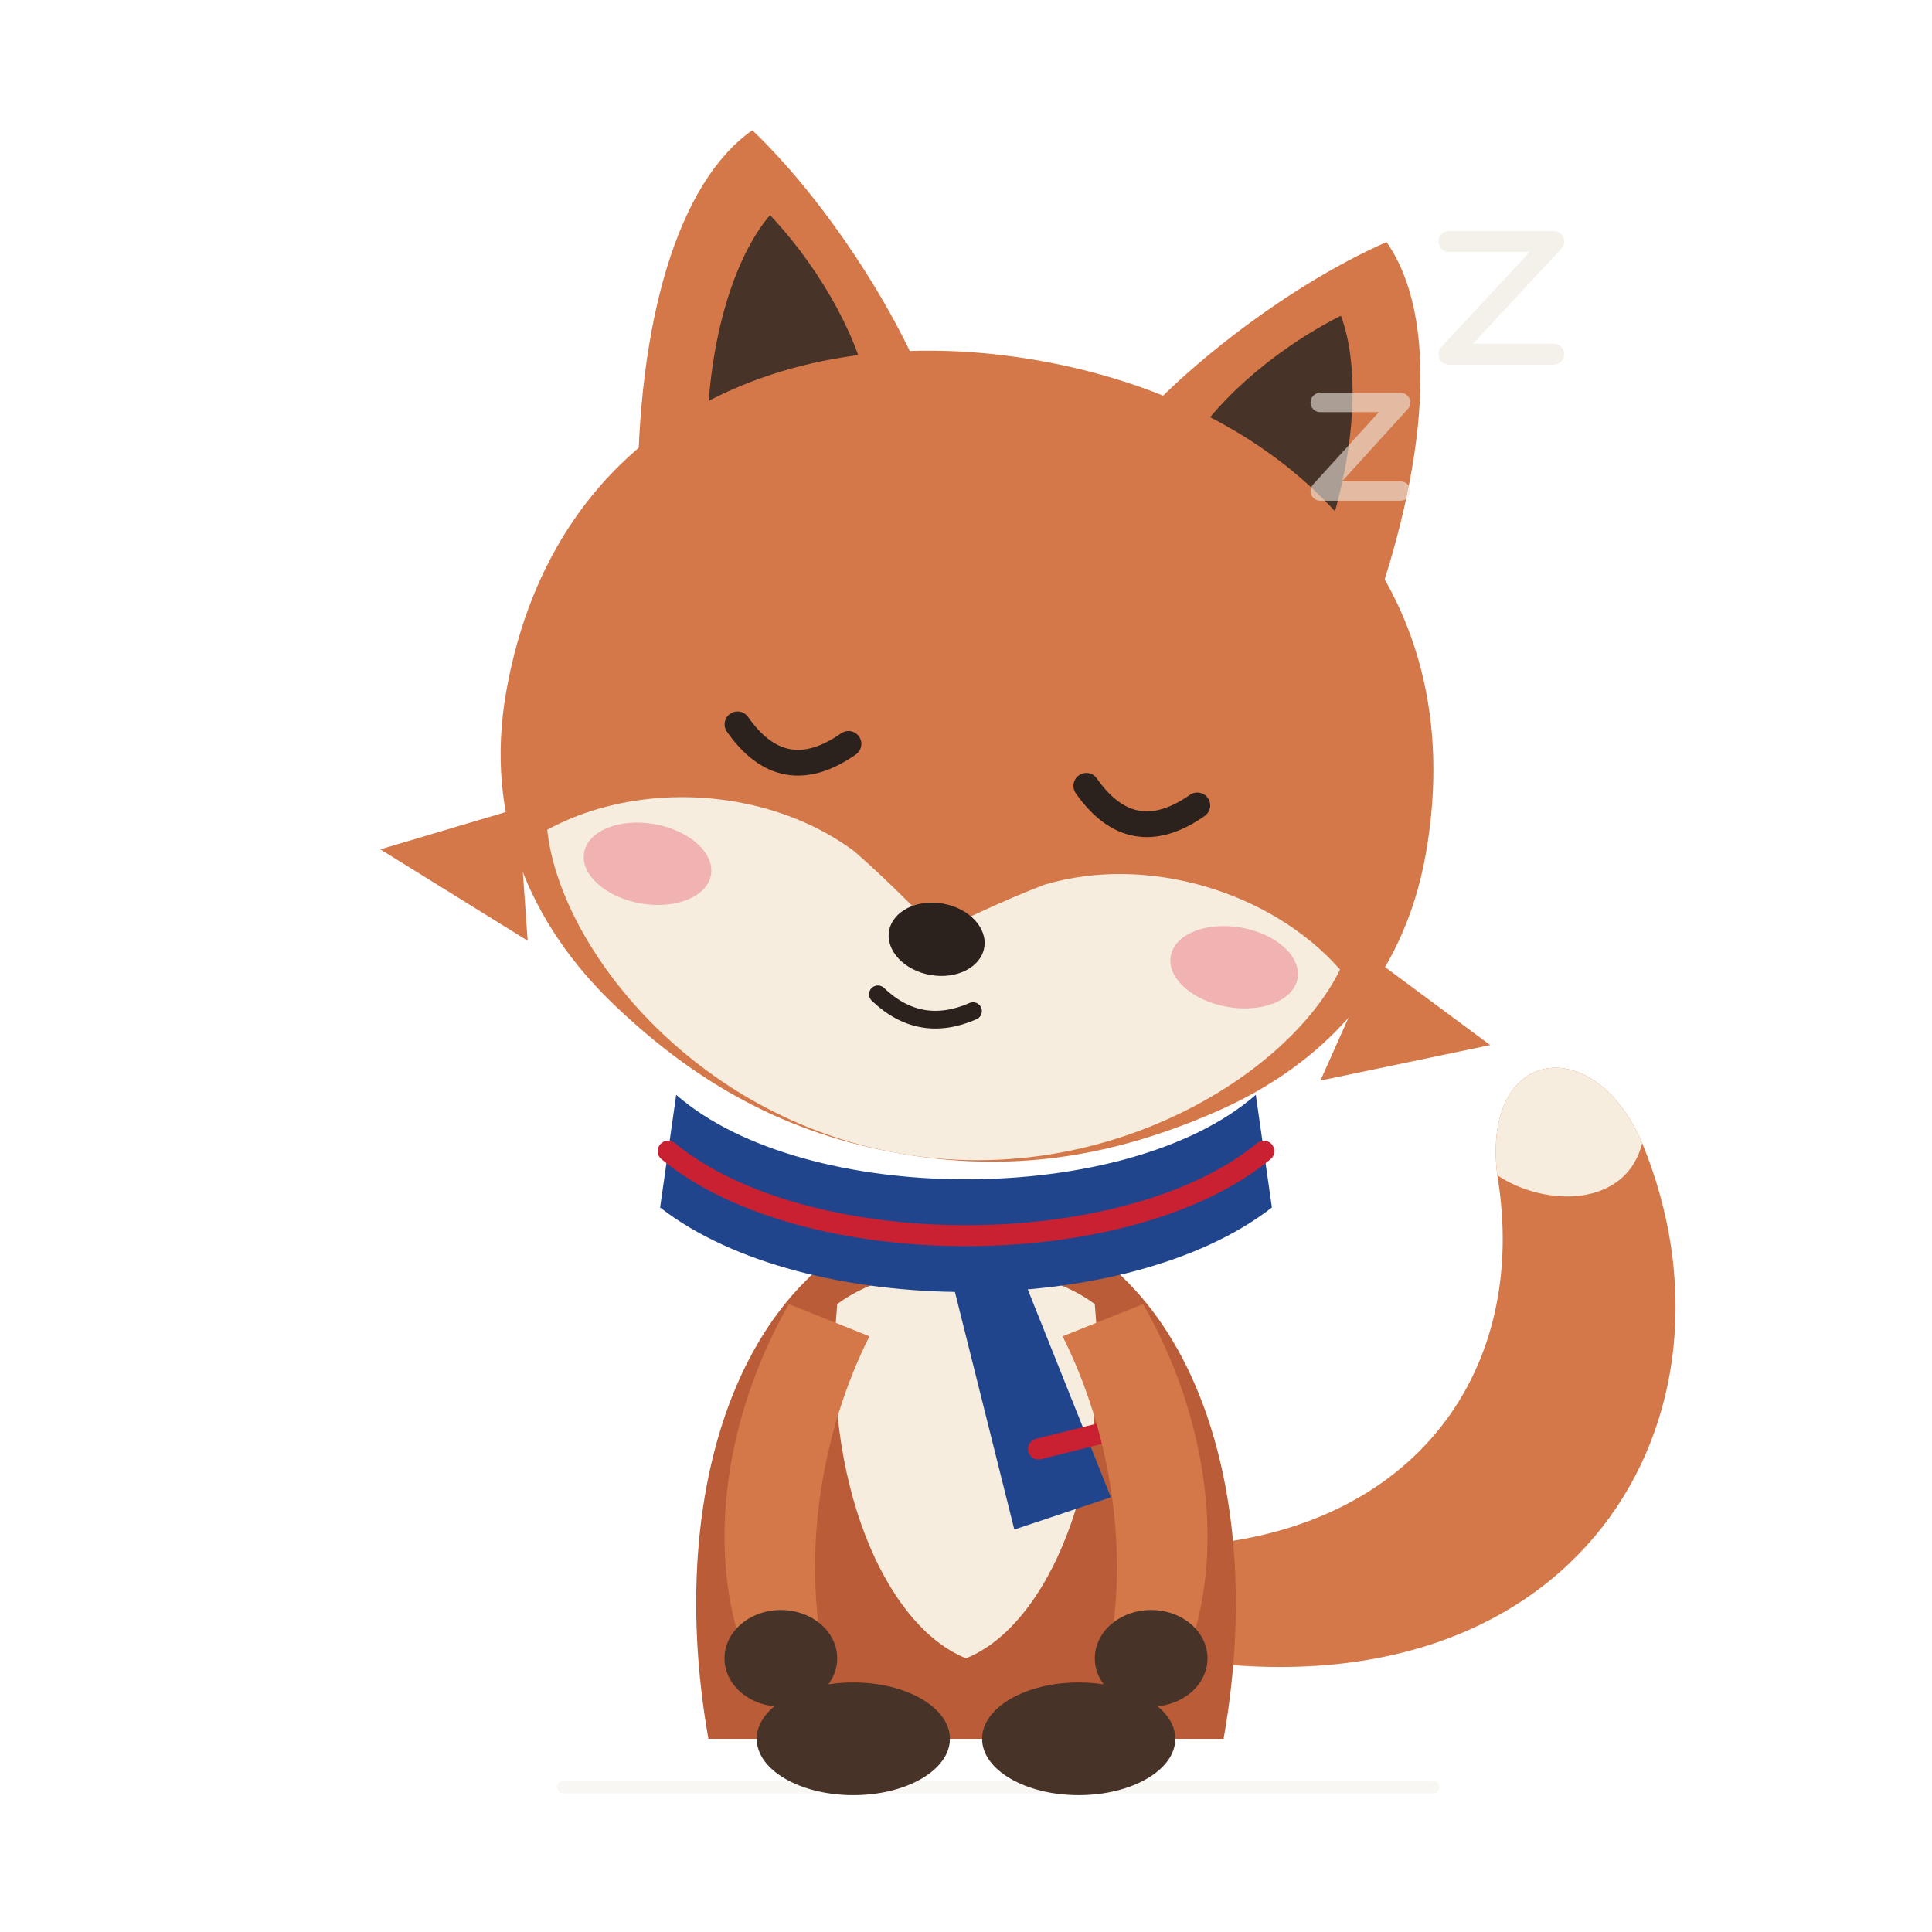
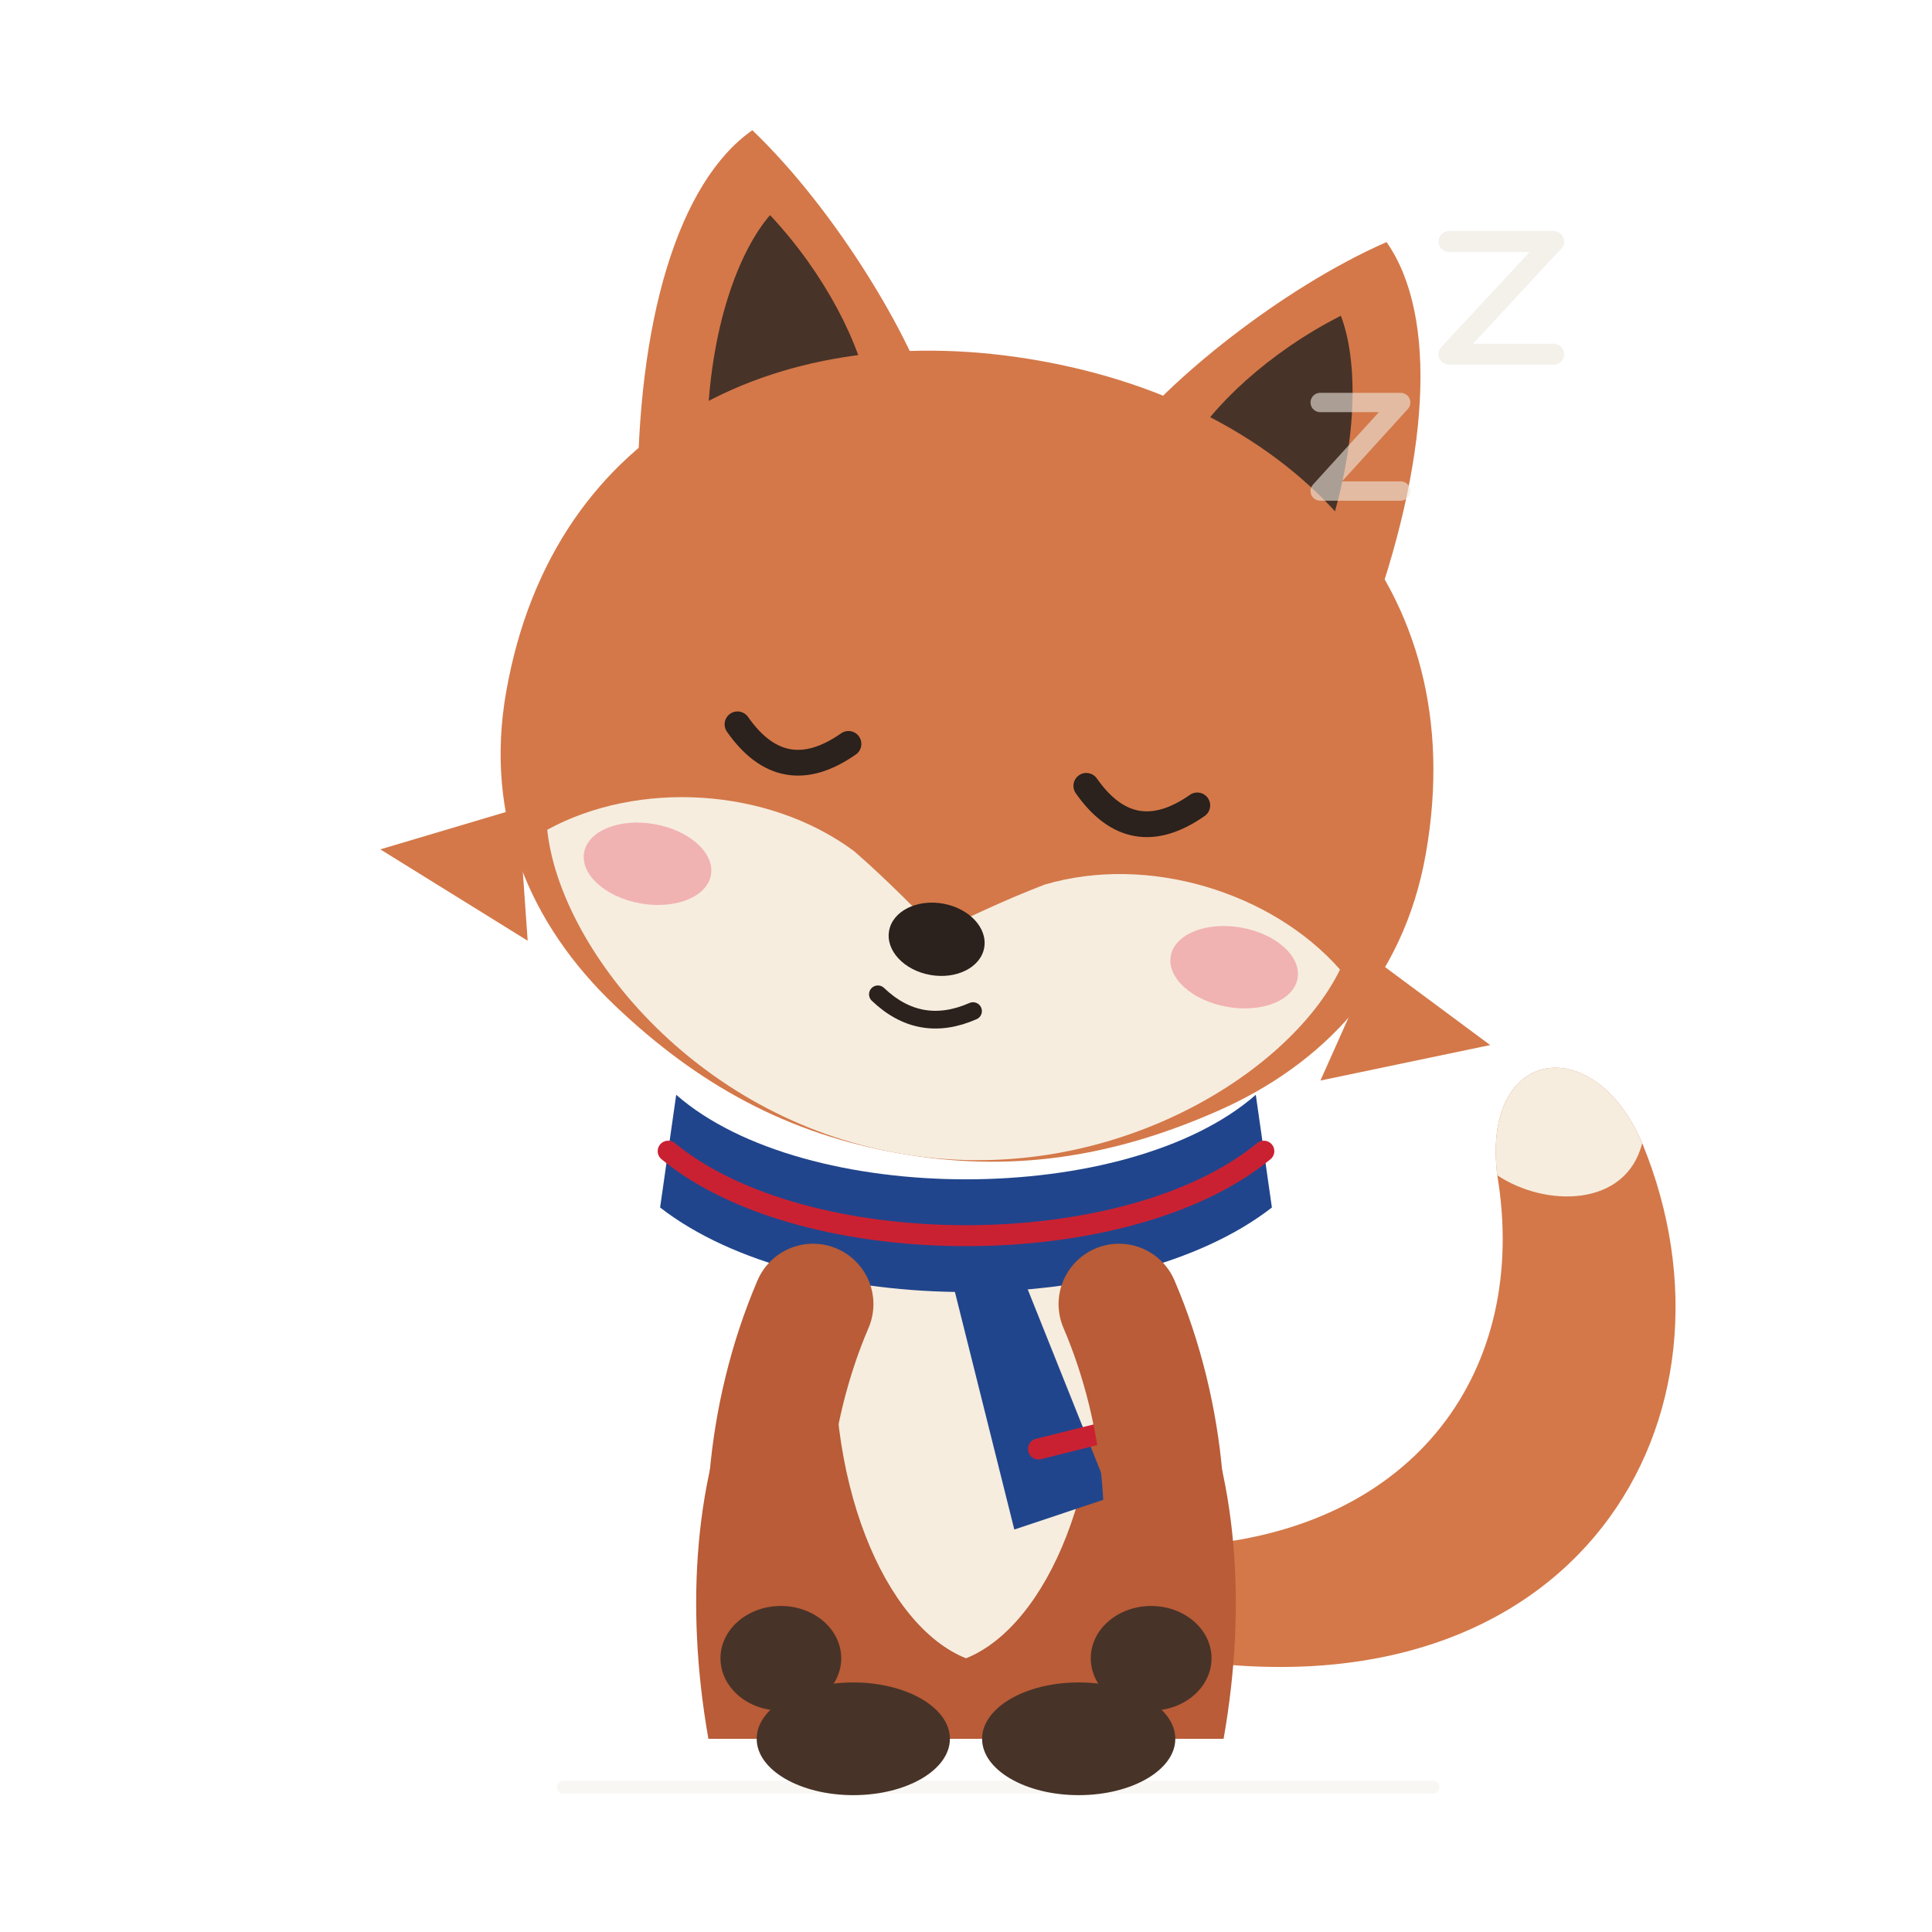
<svg xmlns="http://www.w3.org/2000/svg" viewBox="0 0 240 240">
  <path d="M70 222 H178" stroke="hsl(35 30% 90%)" stroke-width="1.6" stroke-linecap="round" opacity="0.35" />
  <g transform="translate(0 0)">
    <path d="M146 206 C196 214 218 176 204 142 C198 128 184 130 186 146 C190 170 176 190 148 192 Z" fill="hsl(20 62% 56%)" />
    <path d="M204 142 C198 128 184 130 186 146 C192 150 202 150 204 142 Z" fill="hsl(36 55% 92%)" />
    <path d="M88 216 C82 182 94 152 120 150 C146 152 158 182 152 216 Z" fill="hsl(17 54% 47%)" />
    <path d="M104 162 C112 156 128 156 136 162 C138 184 130 202 120 206 C110 202 102 184 104 162 Z" fill="hsl(36 55% 92%)" />
    <path d="M126 156 L138 186 L126 190 L118 158 Z" fill="hsl(220 62% 34%)" />
    <path d="M129 180 L137 178" fill="none" stroke="hsl(354 72% 46%)" stroke-width="2.6" stroke-linecap="round" stroke-linejoin="round" />
    <path d="M94 216a12 7 0 1 0 24 0a12 7 0 1 0 -24 0Z" fill="hsl(20 28% 22%)" />
    <path d="M122 216a12 7 0 1 0 24 0a12 7 0 1 0 -24 0Z" fill="hsl(20 28% 22%)" />
    <g transform="rotate(10 120 96)">
      <path d="M74 70 C70 48 72 30 80 22 C92 30 104 44 108 52 Z" fill="hsl(20 62% 56%)" />
      <path d="M166 70 C170 48 168 30 160 22 C148 30 136 44 132 52 Z" fill="hsl(20 62% 56%)" />
      <path d="M81 60 C79 47 81 37 84 32 C92 38 98 46 100 52 Z" fill="hsl(20 28% 22%)" />
      <path d="M159 60 C161 47 159 37 156 32 C148 38 142 46 140 52 Z" fill="hsl(20 28% 22%)" />
      <path d="M66 110 L50 118 L70 126 Z" fill="hsl(20 62% 56%)" />
      <path d="M174 110 L190 118 L170 126 Z" fill="hsl(20 62% 56%)" />
      <path d="M62 96 C62 62 88 44 120 44 C152 44 178 62 178 96 C178 112 170 124 158 132 C146 140 134 144 120 144 C106 144 94 140 82 132 C70 124 62 112 62 96 Z" fill="hsl(20 62% 56%)" />
      <path d="M70 112 C80 104 96 102 108 108 C113 111 117 114 120 116 C123 114 127 111 132 108 C144 102 160 104 170 112 C166 126 146 144 120 144 C94 144 74 126 70 112 Z" fill="hsl(36 55% 92%)" />
      <path d="M91 95 q7 7 14 0 M135 95 q7 7 14 0" fill="none" stroke="hsl(20 20% 14%)" stroke-width="3.2" stroke-linecap="round" stroke-linejoin="round" />
      <path d="M75 114a8 5 0 1 0 16 0a8 5 0 1 0 -16 0Z" fill="hsl(354 75% 72%)" opacity="0.55" />
      <path d="M149 114a8 5 0 1 0 16 0a8 5 0 1 0 -16 0Z" fill="hsl(354 75% 72%)" opacity="0.55" />
      <path d="M114 117a6 4.5 0 1 0 12 0a6 4.5 0 1 0 -12 0Z" fill="hsl(20 20% 14%)" />
      <path d="M114 125 q6 4 12 0" fill="none" stroke="hsl(20 20% 14%)" stroke-width="2.2" stroke-linecap="round" stroke-linejoin="round" />
    </g>
    <path d="M84 136 C100 150 140 150 156 136 L158 150 C140 164 100 164 82 150 Z" fill="hsl(220 62% 34%)" />
    <path d="M83 143 C100 157 140 157 157 143" fill="none" stroke="hsl(354 72% 46%)" stroke-width="2.6" stroke-linecap="round" stroke-linejoin="round" />
    <g transform="translate(0 0)">
-       <path d="M98 162 C90 176 88 192 92 204 L102 204 C100 192 102 178 108 166 Z" fill="hsl(20 62% 56%)" />
-       <path d="M90 206a7 6 0 1 0 14 0a7 6 0 1 0 -14 0Z" fill="hsl(20 28% 22%)" />
-       <path d="M142 162 C150 176 152 192 148 204 L138 204 C140 192 138 178 132 166 Z" fill="hsl(20 62% 56%)" />
-       <path d="M136 206a7 6 0 1 0 14 0a7 6 0 1 0 -14 0Z" fill="hsl(20 28% 22%)" />
+       <path d="M101 162 C95 176 94 192 97 203" fill="none" stroke="hsl(17 54% 47%)" stroke-width="15" stroke-linecap="round" />
+       <path d="M89.5 206a7.5 6.5 0 1 0 15 0a7.5 6.5 0 1 0 -15 0Z" fill="hsl(20 28% 22%)" />
+       <path d="M139 162 C145 176 146 192 143 203" fill="none" stroke="hsl(17 54% 47%)" stroke-width="15" stroke-linecap="round" />
+       <path d="M135.5 206a7.5 6.5 0 1 0 15 0a7.5 6.5 0 1 0 -15 0Z" fill="hsl(20 28% 22%)" />
    </g>
  </g>
  <path d="M164 50h10l-10 11h10" fill="none" stroke="hsl(35 30% 90%)" opacity="0.6" stroke-width="2.4" stroke-linecap="round" stroke-linejoin="round" />
  <path d="M180 30h13l-13 14h13" fill="none" stroke="hsl(35 30% 90%)" opacity="0.6" stroke-width="2.6" stroke-linecap="round" stroke-linejoin="round" />
</svg>
